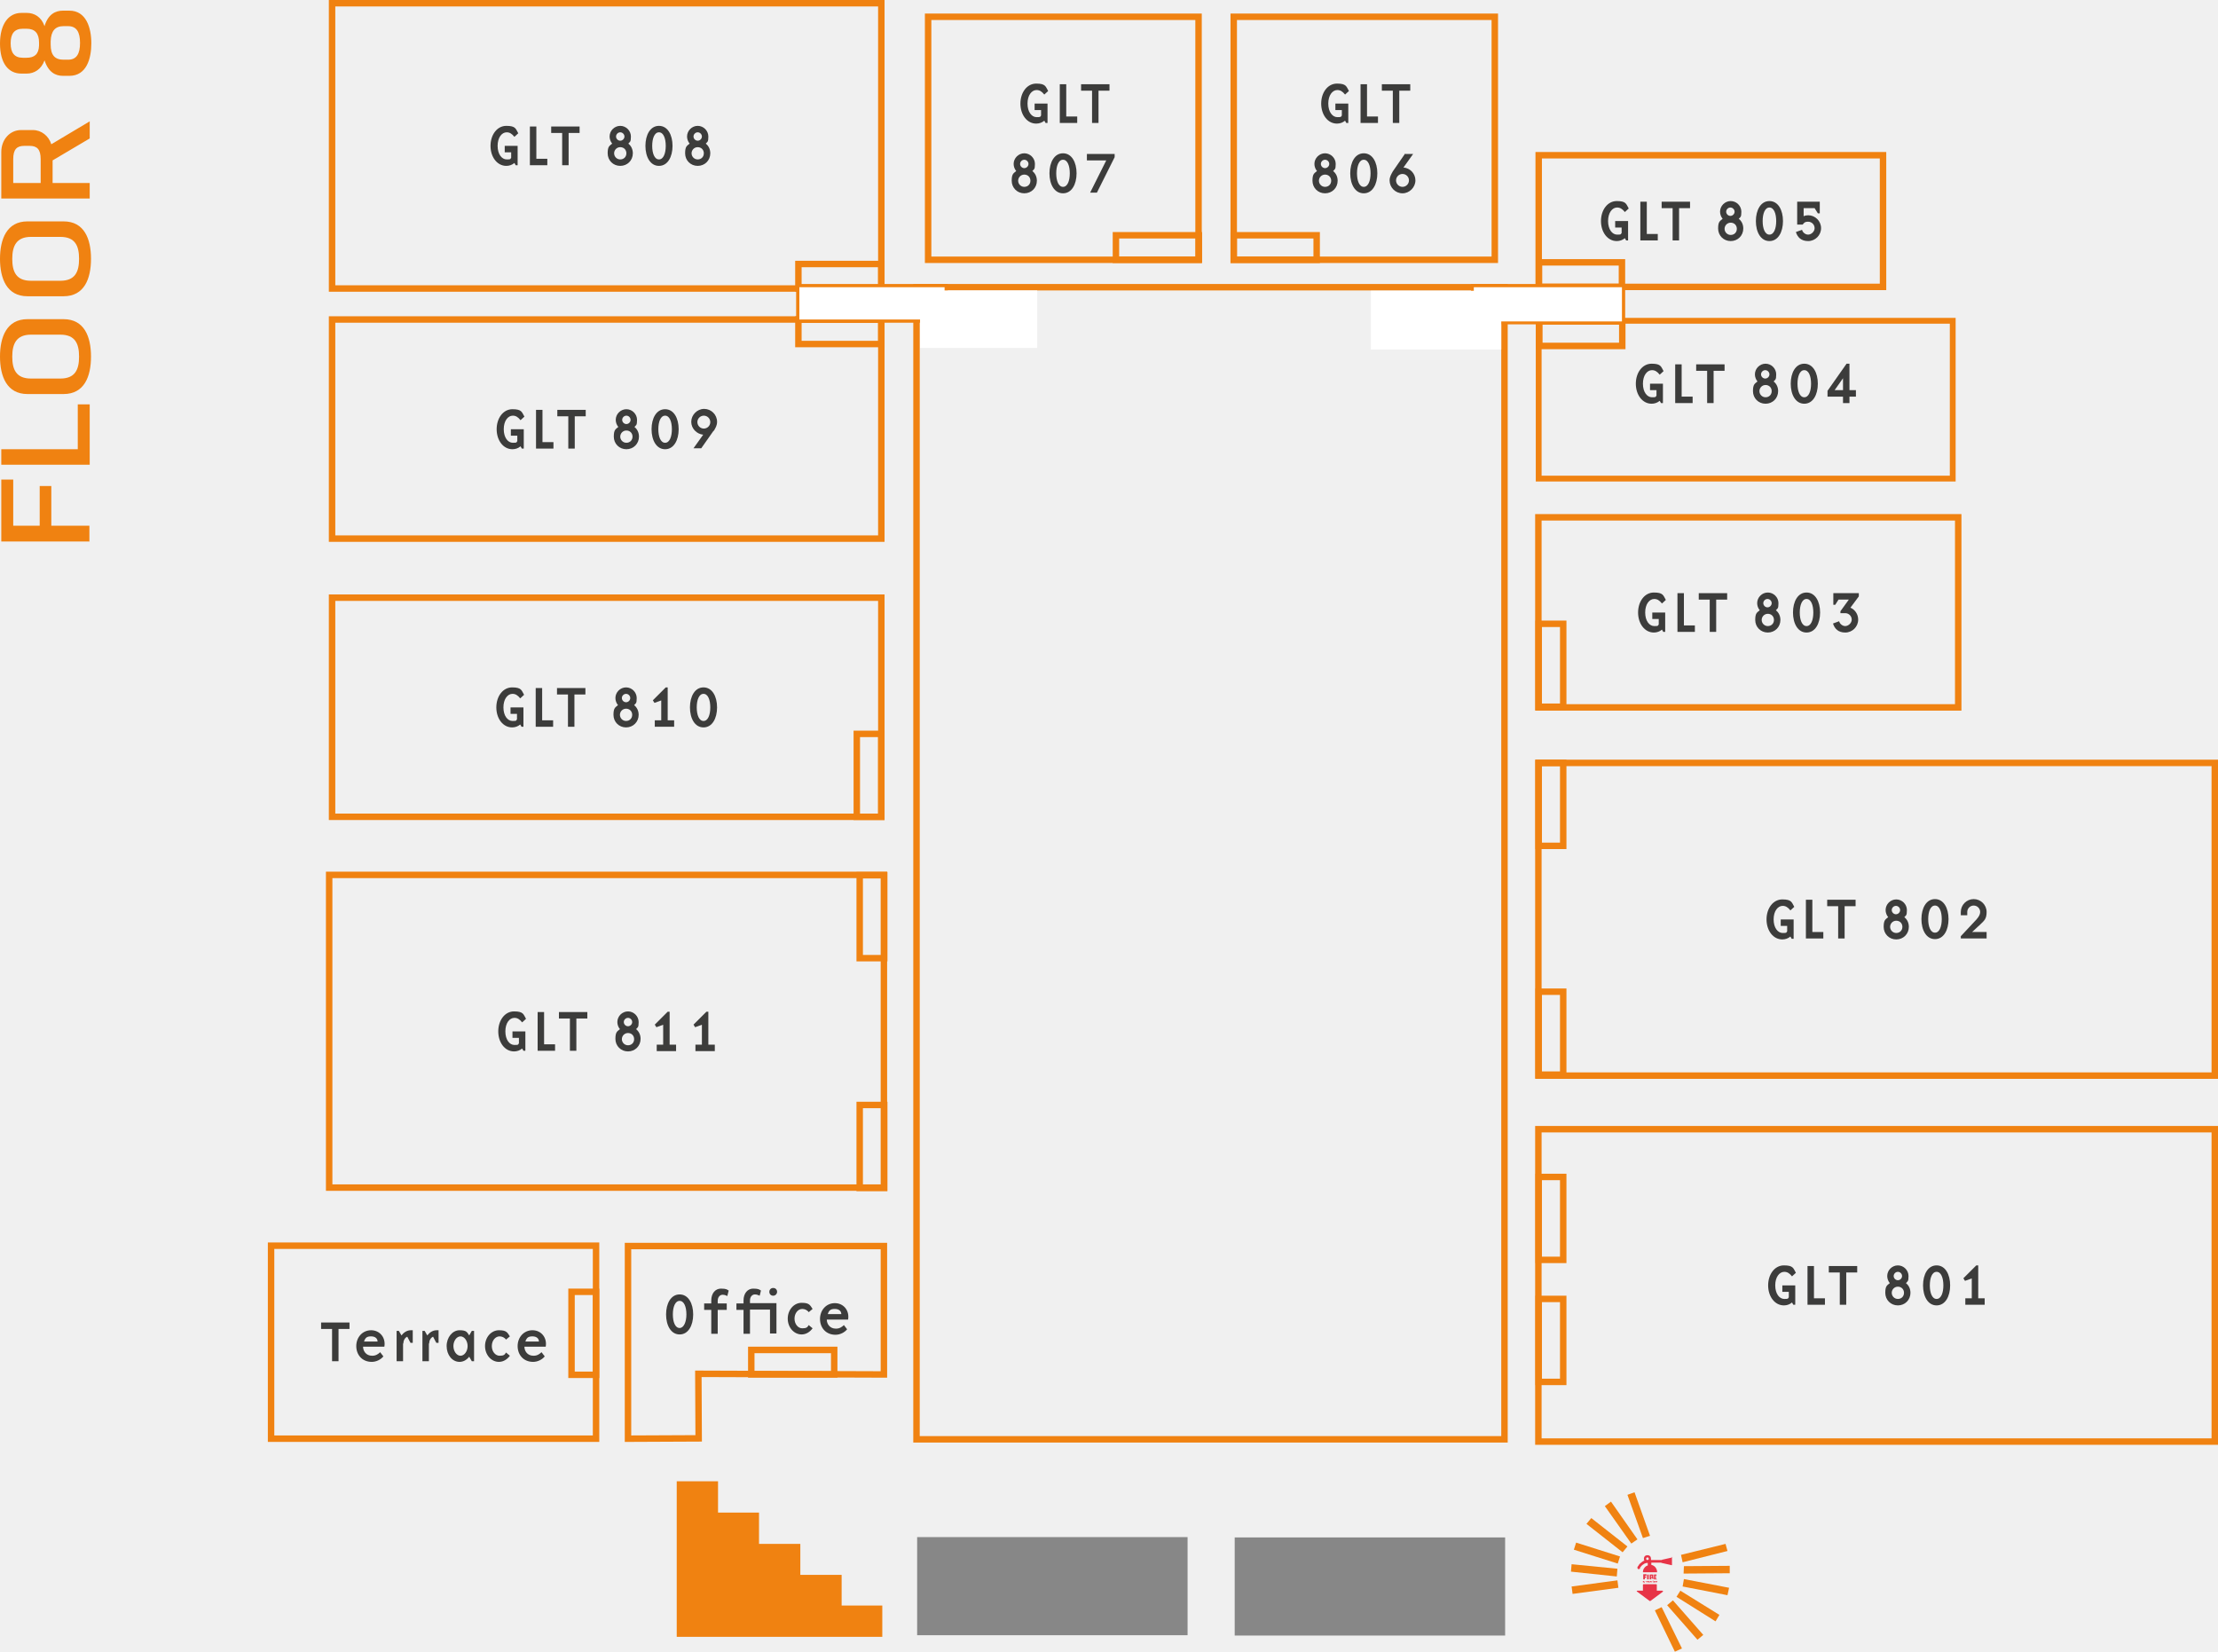
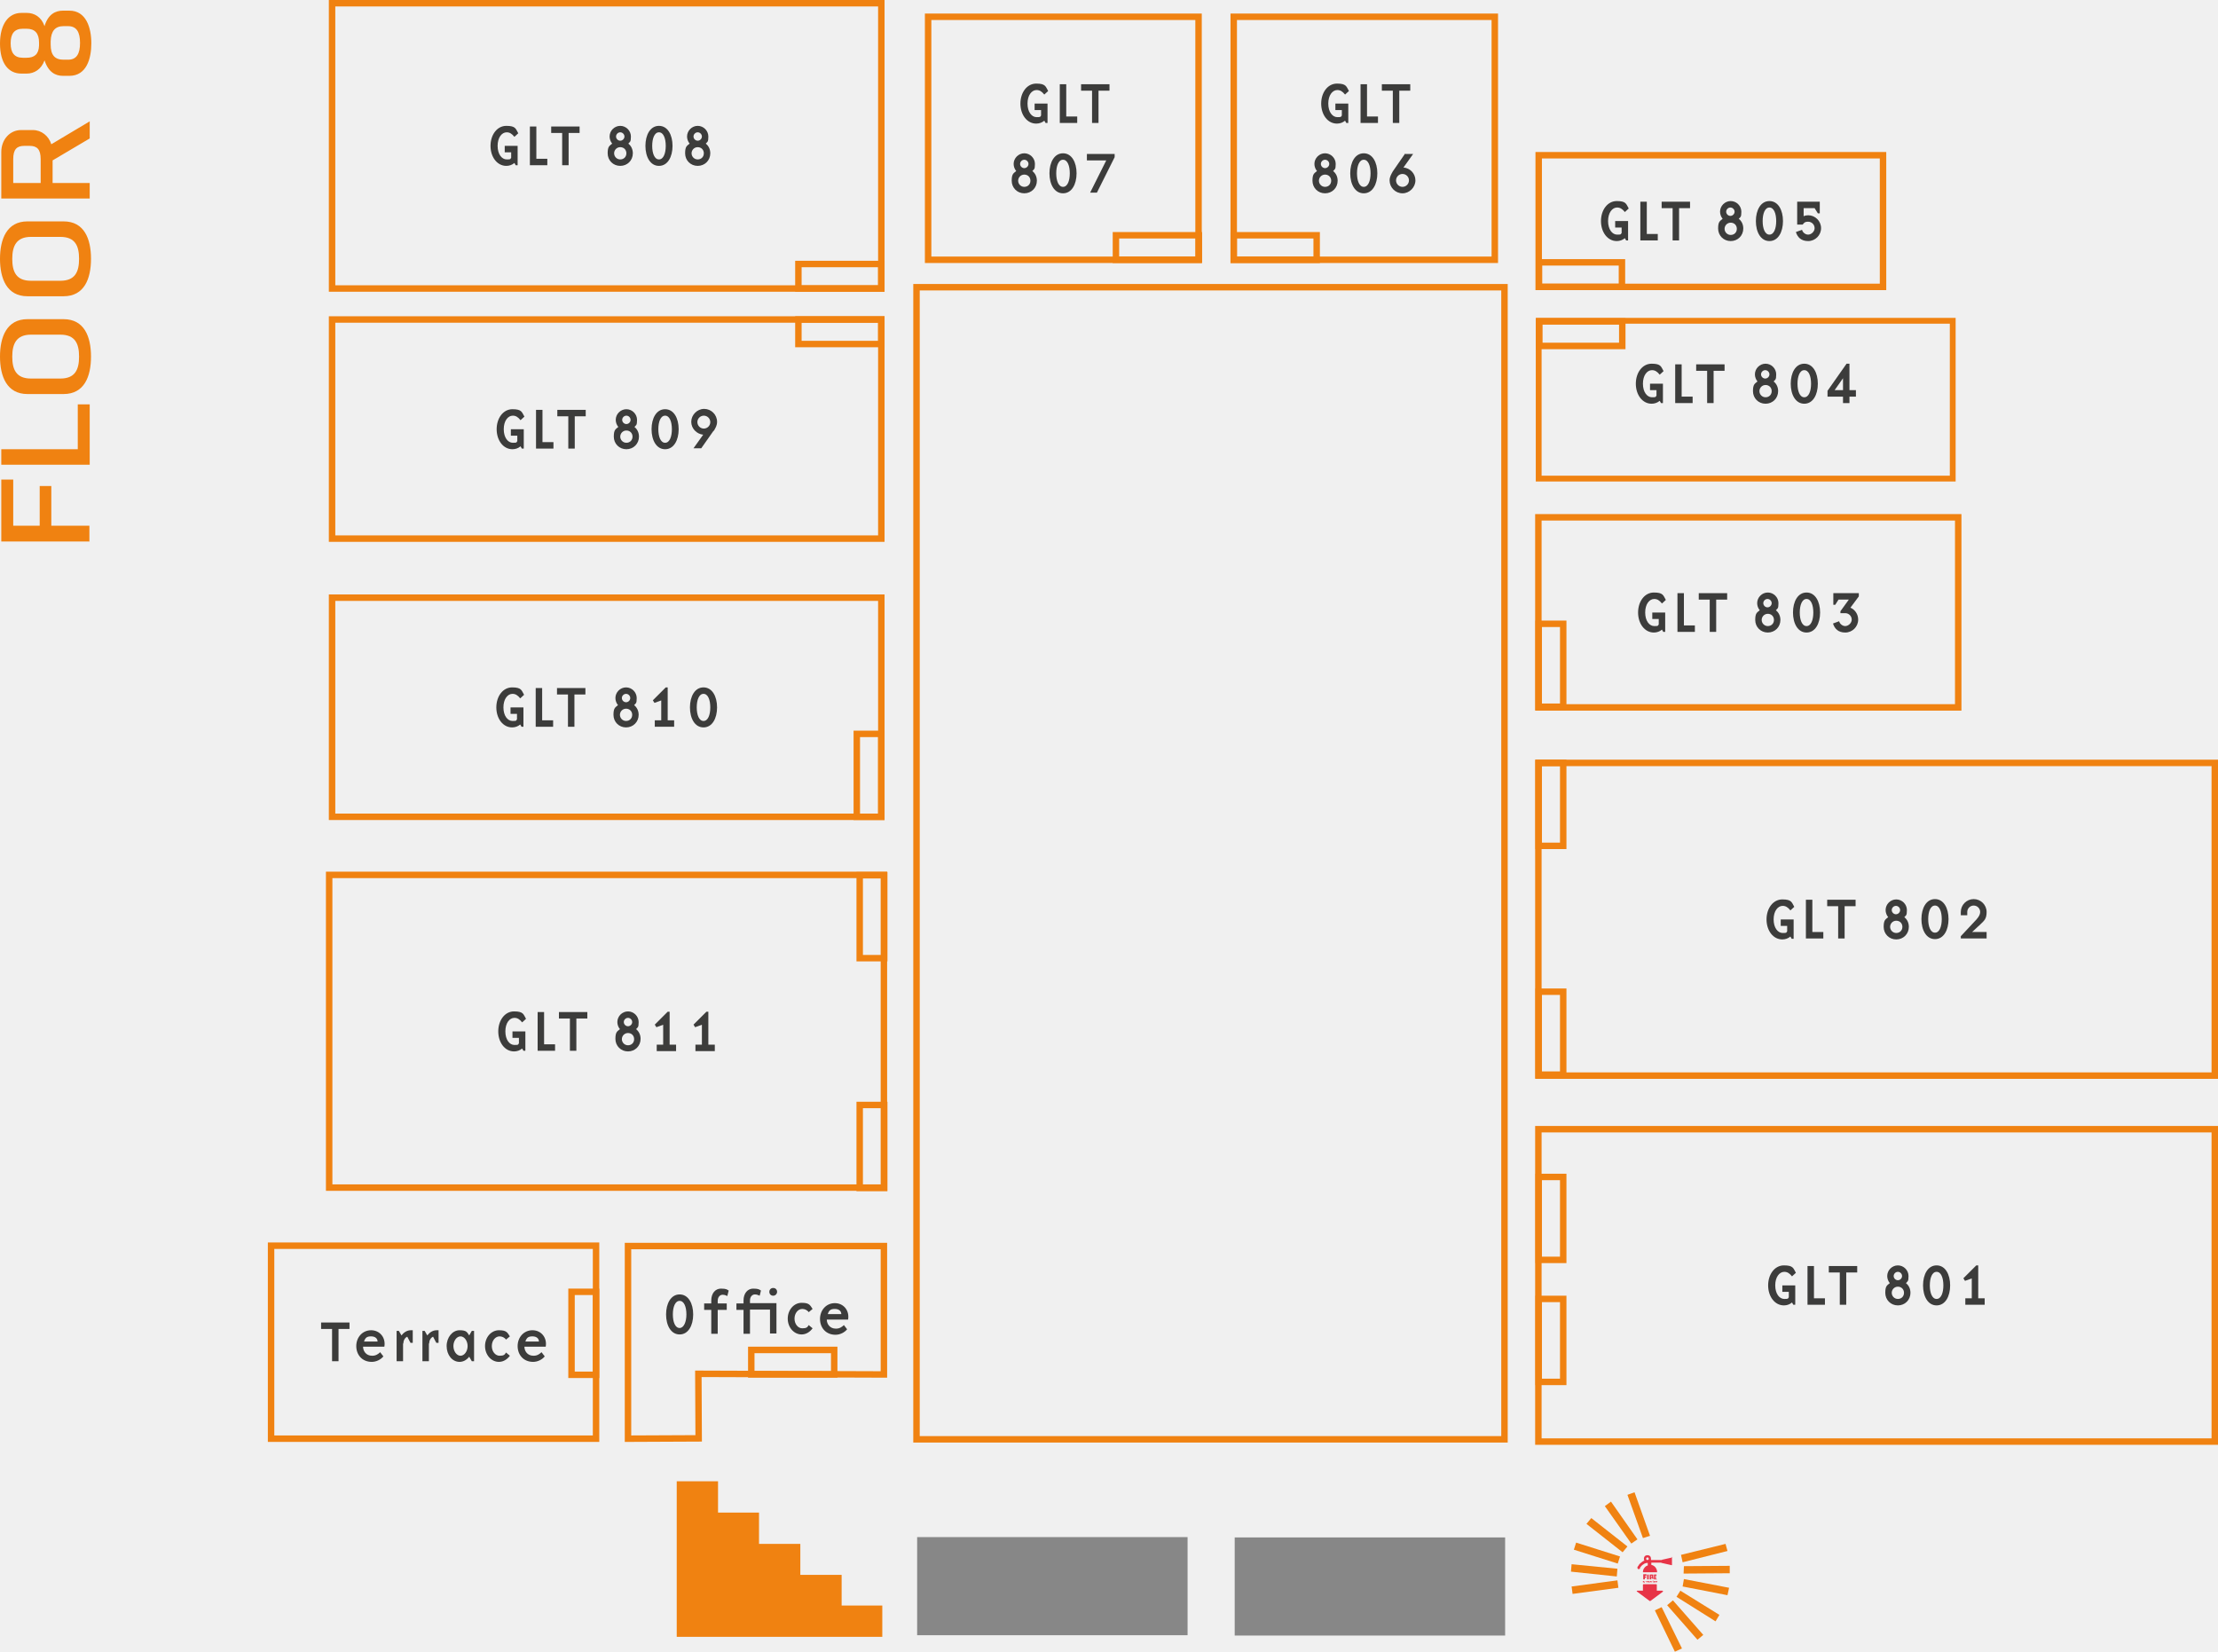
<svg xmlns="http://www.w3.org/2000/svg" id="katman_1" data-name="katman 1" viewBox="0 0 687.3 511.8">
  <defs>
    <style>
      .cls-1 {
        stroke-width: 1.8px;
      }

      .cls-1, .cls-2 {
        fill: none;
        stroke: #f08211;
        stroke-miterlimit: 10;
      }

      .cls-3 {
        fill: #f08211;
      }

      .cls-4 {
        fill: #3c3c3b;
      }

      .cls-5 {
-         fill: #fff;
-       }
- 
-       .cls-6 {
        fill: #878787;
      }

      .cls-2 {
        stroke-width: 2px;
      }

-       .cls-7 {
+       .cls-6 {
        fill: #e73447;
      }
    </style>
  </defs>
  <rect class="cls-2" x="284" y="89" width="182.2" height="357" />
  <g>
    <path class="cls-3" d="M27.8,167.8H.4v-19.2h3.7v14.3h8.2v-12.3h3.6v12.3h11.8v4.8Z" />
    <path class="cls-3" d="M27.8,144H.4v-4.8h23.7v-13.9h3.7v18.8Z" />
    <path class="cls-3" d="M8.5,98.9h11.2c6.4,0,8.5,5.4,8.5,11.6s-2.1,11.6-8.5,11.6h-11.2c-6.4,0-8.5-5.5-8.5-11.6s2.1-11.6,8.5-11.6ZM9.6,117.3h9.1c4.6,0,5.8-2.8,5.8-6.8s-1.2-6.8-5.8-6.8h-9.1c-4.5,0-5.8,2.8-5.8,6.8s1.2,6.8,5.8,6.8Z" />
    <path class="cls-3" d="M8.5,68.6h11.2c6.4,0,8.5,5.4,8.5,11.6s-2.1,11.6-8.5,11.6h-11.2c-6.4,0-8.5-5.5-8.5-11.6s2.1-11.6,8.5-11.6ZM9.6,87h9.1c4.6,0,5.8-2.8,5.8-6.8s-1.2-6.8-5.8-6.8h-9.1c-4.5,0-5.8,2.8-5.8,6.8s1.2,6.8,5.8,6.8Z" />
    <path class="cls-3" d="M27.8,42.9l-11.5,6.8v7h11.5v4.8H.4v-14.4c0-3.9,2.7-6.8,6.1-6.8h3.7c2.6,0,4.9,1.8,5.7,4.4l11.9-7.1v5.3ZM7.5,45.2c-2.3,0-3.4,1.1-3.4,4.1v7.4h8.5v-7.4c0-3-1.1-4.1-3.4-4.1h-1.8Z" />
    <path class="cls-3" d="M6.6,4h1.7c2.3,0,4.5,1.2,5.5,4.1,1.1-3.7,3.4-4.8,5.7-4.8h2c5.2,0,6.8,5.3,6.8,10.1s-1.5,10.1-6.8,10.1h-2c-2.3,0-4.5-1.1-5.7-4.8-1,2.8-3.2,4.1-5.5,4.1h-1.7c-4,0-6.6-3.2-6.6-9.3S2.7,4,6.6,4ZM7.1,17.9h1.1c2.5,0,3.8-1.1,3.9-3.8v-.9c0-2.9-1.3-4.3-3.9-4.3h-1.1c-2.7,0-3.8,1.6-3.8,4.5s1.1,4.5,3.8,4.5ZM19.7,8.1c-2.6,0-3.9,1.5-4,4.7v1c0,3.3,1.3,4.7,4,4.7h1.4c2.6,0,3.7-1.8,3.7-5.2s-1.1-5.2-3.7-5.2h-1.4Z" />
  </g>
  <rect class="cls-2" x="476.7" y="236.4" width="209.6" height="96.9" />
  <rect class="cls-2" x="84" y="386" width="100.7" height="59.8" />
  <rect class="cls-2" x="476.7" y="349.9" width="209.6" height="96.8" />
  <g>
    <path class="cls-4" d="M554.3,400.3h-2v-2h4v6h-.6l-.4-.7c-.7.6-1.6.9-2.5.9-2.9,0-4.9-2.8-4.9-6.2s2-6.2,4.9-6.2,2.9.9,3.7,2.3l-1.2,1.1c-.8-1-1.5-1.4-2.4-1.4-1.5,0-2.8,1.6-2.8,4.2s1.3,4.2,2.8,4.2,1-.1,1.4-.5v-1.7Z" />
    <path class="cls-4" d="M562.1,402.3h3.4v2h-5.4v-12h2v10Z" />
    <path class="cls-4" d="M566.7,394.3v-2h8.8v2h-3.4v10h-2v-10h-3.4Z" />
    <path class="cls-4" d="M584.8,395.4c0-1.8,1.5-3.3,3.3-3.3s3.3,1.5,3.3,3.3-.3,1.6-.8,2.2c.9.7,1.4,1.8,1.4,3,0,2.2-1.7,3.9-3.9,3.9s-3.9-1.7-3.9-3.9.6-2.3,1.4-3c-.5-.6-.8-1.4-.8-2.2ZM590,400.6c0-1.1-.8-1.9-1.9-1.9s-1.9.9-1.9,1.9.8,1.9,1.9,1.9,1.9-.8,1.9-1.9ZM586.8,395.4c0,.7.6,1.3,1.3,1.3s1.3-.6,1.3-1.3-.6-1.3-1.3-1.3-1.3.6-1.3,1.3Z" />
    <path class="cls-4" d="M600.1,392.1c2.7,0,4.2,2.8,4.2,6.2s-1.5,6.2-4.2,6.2-4.2-2.8-4.2-6.2,1.5-6.2,4.2-6.2ZM600.1,402.5c1.4,0,2.1-1.9,2.1-4.2s-.7-4.2-2.1-4.2-2.1,1.9-2.1,4.2.7,4.2,2.1,4.2Z" />
    <path class="cls-4" d="M611.1,396.1l-2.2.8-.5-.8,4-4h.6v10.2h2v2h-6v-2h2v-6.2Z" />
  </g>
  <g id="glt802">
    <path class="cls-4" d="M553.8,286.9h-2v-2h4v6h-.6l-.4-.7c-.7.6-1.6.9-2.5.9-2.9,0-4.9-2.8-4.9-6.2s2-6.2,4.9-6.2,2.9.9,3.7,2.3l-1.2,1.1c-.8-1-1.5-1.4-2.4-1.4-1.5,0-2.8,1.6-2.8,4.2s1.3,4.2,2.8,4.2,1-.1,1.4-.5v-1.7Z" />
    <path class="cls-4" d="M561.6,288.8h3.4v2h-5.4v-12h2v10Z" />
    <path class="cls-4" d="M566.2,280.8v-2h8.8v2h-3.4v10h-2v-10h-3.4Z" />
    <path class="cls-4" d="M584.3,282c0-1.8,1.5-3.3,3.3-3.3s3.3,1.5,3.3,3.3-.3,1.6-.8,2.2c.9.7,1.4,1.8,1.4,3,0,2.2-1.7,3.9-3.9,3.9s-3.9-1.7-3.9-3.9.6-2.3,1.4-3c-.5-.6-.8-1.4-.8-2.2ZM589.5,287.2c0-1.1-.8-1.9-1.9-1.9s-1.9.9-1.9,1.9.8,1.9,1.9,1.9,1.9-.8,1.9-1.9ZM586.2,282c0,.7.6,1.3,1.3,1.3s1.3-.6,1.3-1.3-.6-1.3-1.3-1.3-1.3.6-1.3,1.3Z" />
    <path class="cls-4" d="M599.6,278.6c2.7,0,4.2,2.8,4.2,6.2s-1.5,6.2-4.2,6.2-4.2-2.8-4.2-6.2,1.5-6.2,4.2-6.2ZM599.6,289c1.4,0,2.1-1.9,2.1-4.2s-.7-4.2-2.1-4.2-2.1,1.9-2.1,4.2.7,4.2,2.1,4.2Z" />
    <path class="cls-4" d="M613.6,282.6c0-1.1-.9-2-2-2s-2,.9-2,2v1h-2v-1c0-2.2,1.8-4,4-4s4,1.8,4,4-.8,2.7-1.9,3.8l-2.6,2.4h4.5v2h-8v-.7l4.3-4.6c.7-.7,1.7-1.8,1.7-2.9Z" />
  </g>
  <g id="glt803">
    <rect class="cls-2" x="476.7" y="160.3" width="130.1" height="58.9" />
    <g>
      <path class="cls-4" d="M514,191.8h-2v-2h4v6h-.6l-.4-.7c-.7.6-1.6.9-2.5.9-2.9,0-4.9-2.8-4.9-6.2s2-6.2,4.9-6.2,2.9.9,3.7,2.3l-1.2,1.1c-.8-1-1.5-1.4-2.4-1.4-1.5,0-2.8,1.6-2.8,4.2s1.3,4.2,2.8,4.2,1-.1,1.4-.5v-1.7Z" />
      <path class="cls-4" d="M521.8,193.8h3.4v2h-5.4v-12h2v10Z" />
      <path class="cls-4" d="M526.4,185.8v-2h8.8v2h-3.4v10h-2v-10h-3.4Z" />
      <path class="cls-4" d="M544.5,186.9c0-1.8,1.5-3.3,3.3-3.3s3.3,1.5,3.3,3.3-.3,1.6-.8,2.2c.9.7,1.4,1.8,1.4,3,0,2.2-1.7,3.9-3.9,3.9s-3.9-1.7-3.9-3.9.6-2.3,1.4-3c-.5-.6-.8-1.4-.8-2.2ZM549.7,192.1c0-1.1-.8-1.9-1.9-1.9s-1.9.9-1.9,1.9.8,1.9,1.9,1.9,1.9-.8,1.9-1.9ZM546.4,186.9c0,.7.6,1.3,1.3,1.3s1.3-.6,1.3-1.3-.6-1.3-1.3-1.3-1.3.6-1.3,1.3Z" />
      <path class="cls-4" d="M559.8,183.6c2.7,0,4.2,2.8,4.2,6.2s-1.5,6.2-4.2,6.2-4.2-2.8-4.2-6.2,1.5-6.2,4.2-6.2ZM559.8,194c1.4,0,2.1-1.9,2.1-4.2s-.7-4.2-2.1-4.2-2.1,1.9-2.1,4.2.7,4.2,2.1,4.2Z" />
      <path class="cls-4" d="M575.8,192c0,2.2-1.8,4-4,4s-3.3-1.2-3.8-2.8l1.9-.7c.2.8,1,1.5,1.9,1.5s2-.9,2-2-.9-2-2-2h-1.5v-.6l2.6-3.6h-3.2l-1,1.6h-.6v-3.6h7.9v1l-2.6,3.5c1.4.6,2.4,2,2.4,3.7Z" />
    </g>
  </g>
  <rect class="cls-2" x="102" y="271.1" width="171.9" height="96.9" />
  <g>
    <path class="cls-4" d="M160.8,321.6h-2v-2h4v6h-.6l-.4-.7c-.7.6-1.6.9-2.5.9-2.9,0-4.9-2.8-4.9-6.2s2-6.2,4.9-6.2,2.9.9,3.7,2.3l-1.2,1.1c-.8-1-1.5-1.4-2.4-1.4-1.5,0-2.8,1.6-2.8,4.2s1.3,4.2,2.8,4.2,1-.1,1.4-.5v-1.7Z" />
    <path class="cls-4" d="M168.6,323.6h3.4v2h-5.4v-12h2v10Z" />
    <path class="cls-4" d="M173.2,315.6v-2h8.8v2h-3.4v10h-2v-10h-3.4Z" />
    <path class="cls-4" d="M191.3,316.7c0-1.8,1.5-3.3,3.3-3.3s3.3,1.5,3.3,3.3-.3,1.6-.8,2.2c.9.7,1.4,1.8,1.4,3,0,2.2-1.7,3.9-3.9,3.9s-3.9-1.7-3.9-3.9.6-2.3,1.4-3c-.5-.6-.8-1.4-.8-2.2ZM196.5,322c0-1.1-.8-1.9-1.9-1.9s-1.9.9-1.9,1.9.8,1.9,1.9,1.9,1.9-.8,1.9-1.9ZM193.3,316.7c0,.7.6,1.3,1.3,1.3s1.3-.6,1.3-1.3-.6-1.3-1.3-1.3-1.3.6-1.3,1.3Z" />
    <path class="cls-4" d="M205.6,317.5l-2.2.8-.5-.8,4-4h.6v10.2h2v2h-6v-2h2v-6.2Z" />
    <path class="cls-4" d="M217.6,317.5l-2.2.8-.5-.8,4-4h.6v10.2h2v2h-6v-2h2v-6.2Z" />
  </g>
  <rect class="cls-2" x="102.9" y="185.2" width="170.2" height="67.9" />
  <g>
    <path class="cls-4" d="M160.2,221.2h-2v-2h4v6h-.6l-.4-.7c-.7.6-1.6.9-2.5.9-2.9,0-4.9-2.8-4.9-6.2s2-6.2,4.9-6.2,2.9.9,3.7,2.3l-1.2,1.1c-.8-1-1.5-1.4-2.4-1.4-1.5,0-2.8,1.6-2.8,4.2s1.3,4.2,2.8,4.2,1-.1,1.4-.5v-1.7Z" />
    <path class="cls-4" d="M168,223.2h3.4v2h-5.4v-12h2v10Z" />
    <path class="cls-4" d="M172.6,215.2v-2h8.8v2h-3.4v10h-2v-10h-3.4Z" />
    <path class="cls-4" d="M190.7,216.3c0-1.8,1.5-3.3,3.3-3.3s3.3,1.5,3.3,3.3-.3,1.6-.8,2.2c.9.7,1.4,1.8,1.4,3,0,2.2-1.7,3.9-3.9,3.9s-3.9-1.7-3.9-3.9.6-2.3,1.4-3c-.5-.6-.8-1.4-.8-2.2ZM195.9,221.5c0-1.1-.8-1.9-1.9-1.9s-1.9.9-1.9,1.9.8,1.9,1.9,1.9,1.9-.8,1.9-1.9ZM192.7,216.3c0,.7.6,1.3,1.3,1.3s1.3-.6,1.3-1.3-.6-1.3-1.3-1.3-1.3.6-1.3,1.3Z" />
    <path class="cls-4" d="M205,217l-2.2.8-.5-.8,4-4h.6v10.2h2v2h-6v-2h2v-6.2Z" />
    <path class="cls-4" d="M218,213c2.7,0,4.2,2.8,4.2,6.2s-1.5,6.2-4.2,6.2-4.2-2.8-4.2-6.2,1.5-6.2,4.2-6.2ZM218,223.4c1.4,0,2.1-1.9,2.1-4.2s-.7-4.2-2.1-4.2-2.1,1.9-2.1,4.2.7,4.2,2.1,4.2Z" />
  </g>
  <rect class="cls-1" x="476.8" y="99.4" width="128.3" height="48.9" />
  <g>
    <path class="cls-4" d="M513.3,120.9h-2v-2h4v6h-.6l-.4-.7c-.7.6-1.6.9-2.5.9-2.9,0-4.9-2.8-4.9-6.2s2-6.2,4.9-6.2,2.9.9,3.7,2.3l-1.2,1.1c-.8-1-1.5-1.4-2.4-1.4-1.5,0-2.8,1.6-2.8,4.2s1.3,4.2,2.8,4.2,1-.1,1.4-.5v-1.7Z" />
    <path class="cls-4" d="M521.1,122.9h3.4v2h-5.4v-12h2v10Z" />
    <path class="cls-4" d="M525.6,114.9v-2h8.8v2h-3.4v10h-2v-10h-3.4Z" />
    <path class="cls-4" d="M543.8,116c0-1.8,1.5-3.3,3.3-3.3s3.3,1.5,3.3,3.3-.3,1.6-.8,2.2c.9.7,1.4,1.8,1.4,3,0,2.2-1.7,3.9-3.9,3.9s-3.9-1.7-3.9-3.9.6-2.3,1.4-3c-.5-.6-.8-1.4-.8-2.2ZM549,121.2c0-1.1-.8-1.9-1.9-1.9s-1.9.9-1.9,1.9.8,1.9,1.9,1.9,1.9-.8,1.9-1.9ZM545.7,116c0,.7.6,1.3,1.3,1.3s1.3-.6,1.3-1.3-.6-1.3-1.3-1.3-1.3.6-1.3,1.3Z" />
    <path class="cls-4" d="M559.1,112.7c2.7,0,4.2,2.8,4.2,6.2s-1.5,6.2-4.2,6.2-4.2-2.8-4.2-6.2,1.5-6.2,4.2-6.2ZM559.1,123.1c1.4,0,2.1-1.9,2.1-4.2s-.7-4.2-2.1-4.2-2.1,1.9-2.1,4.2.7,4.2,2.1,4.2Z" />
    <path class="cls-4" d="M566.3,121.1l5.9-8.4h.9v8.2h2v2h-2v2h-2v-2h-4.8v-1.8ZM571.1,120.9v-3.7l-2.6,3.7h2.6Z" />
  </g>
  <rect class="cls-2" x="476.8" y="48.1" width="106.7" height="40.8" />
  <g>
    <path class="cls-4" d="M502.5,70.5h-2v-2h4v6h-.6l-.4-.7c-.7.6-1.6.9-2.5.9-2.9,0-4.9-2.8-4.9-6.2s2-6.2,4.9-6.2,2.9.9,3.7,2.3l-1.2,1.1c-.8-1-1.5-1.4-2.4-1.4-1.5,0-2.8,1.6-2.8,4.2s1.3,4.2,2.8,4.2,1-.1,1.4-.5v-1.7Z" />
    <path class="cls-4" d="M510.3,72.5h3.4v2h-5.4v-12h2v10Z" />
    <path class="cls-4" d="M514.9,64.5v-2h8.8v2h-3.4v10h-2v-10h-3.4Z" />
    <path class="cls-4" d="M533,65.6c0-1.8,1.5-3.3,3.3-3.3s3.3,1.5,3.3,3.3-.3,1.6-.8,2.2c.9.7,1.4,1.8,1.4,3,0,2.2-1.7,3.9-3.9,3.9s-3.9-1.7-3.9-3.9.6-2.3,1.4-3c-.5-.6-.8-1.4-.8-2.2ZM538.2,70.9c0-1.1-.8-1.9-1.9-1.9s-1.9.9-1.9,1.9.8,1.9,1.9,1.9,1.9-.8,1.9-1.9ZM534.9,65.6c0,.7.6,1.3,1.3,1.3s1.3-.6,1.3-1.3-.6-1.3-1.3-1.3-1.3.6-1.3,1.3Z" />
    <path class="cls-4" d="M548.3,62.3c2.7,0,4.2,2.8,4.2,6.2s-1.5,6.2-4.2,6.2-4.2-2.8-4.2-6.2,1.5-6.2,4.2-6.2ZM548.3,72.7c1.4,0,2.1-1.9,2.1-4.2s-.7-4.2-2.1-4.2-2.1,1.9-2.1,4.2.7,4.2,2.1,4.2Z" />
    <path class="cls-4" d="M556.9,62.5h7v3.6h-.6l-1-1.6h-3.4v2.5c.4-.2.9-.3,1.4-.3,2.2,0,4,1.8,4,4s-1.8,4-4,4-3.3-1.2-3.8-2.8l1.9-.7c.2.8,1,1.5,1.9,1.5s2-.9,2-2-.9-2-2-2-1.3.4-1.7.9h-1.7v-7.1Z" />
  </g>
  <rect class="cls-2" x="287.6" y="5.2" width="83.8" height="75.3" />
  <rect class="cls-2" x="382.3" y="5.2" width="80.9" height="75.3" />
  <rect class="cls-2" x="102.9" y="99" width="170.2" height="67.9" />
  <g>
    <path class="cls-4" d="M160.3,135h-2v-2h4v6h-.6l-.4-.7c-.7.6-1.6.9-2.5.9-2.9,0-4.9-2.8-4.9-6.2s2-6.2,4.9-6.2,2.9.9,3.7,2.3l-1.2,1.1c-.8-1-1.5-1.4-2.4-1.4-1.5,0-2.8,1.6-2.8,4.2s1.3,4.2,2.8,4.2,1-.1,1.4-.5v-1.7Z" />
    <path class="cls-4" d="M168.1,137h3.4v2h-5.4v-12h2v10Z" />
    <path class="cls-4" d="M172.7,129v-2h8.8v2h-3.4v10h-2v-10h-3.4Z" />
    <path class="cls-4" d="M190.8,130.1c0-1.8,1.5-3.3,3.3-3.3s3.3,1.5,3.3,3.3-.3,1.6-.8,2.2c.9.7,1.4,1.8,1.4,3,0,2.2-1.7,3.9-3.9,3.9s-3.9-1.7-3.9-3.9.6-2.3,1.4-3c-.5-.6-.8-1.4-.8-2.2ZM196,135.3c0-1.1-.8-1.9-1.9-1.9s-1.9.9-1.9,1.9.8,1.9,1.9,1.9,1.9-.8,1.9-1.9ZM192.8,130.1c0,.7.6,1.3,1.3,1.3s1.3-.6,1.3-1.3-.6-1.3-1.3-1.3-1.3.6-1.3,1.3Z" />
    <path class="cls-4" d="M206.1,126.8c2.7,0,4.2,2.8,4.2,6.2s-1.5,6.2-4.2,6.2-4.2-2.8-4.2-6.2,1.5-6.2,4.2-6.2ZM206.1,137.2c1.4,0,2.1-1.9,2.1-4.2s-.7-4.2-2.1-4.2-2.1,1.9-2.1,4.2.7,4.2,2.1,4.2Z" />
    <path class="cls-4" d="M221.1,133.5l-3.8,5.4h-2.4l3-4.2c-2-.2-3.7-1.9-3.7-4s1.8-4,4-4,4,1.8,4,4c0,1.2-.5,1.9-1,2.8ZM218.1,128.8c-1.1,0-2,.9-2,2s.9,2,2,2,2-.9,2-2-.9-2-2-2Z" />
  </g>
  <g>
    <polygon class="cls-3" points="501.5 492 487.3 493.9 487 491.6 501.2 489.7 501.5 492" />
    <polygon class="cls-3" points="501 488.5 486.8 487 487 484.7 501.2 486.1 501 488.5" />
    <polygon class="cls-3" points="501.3 484.5 487.7 480.2 488.4 478 502 482.3 501.3 484.5" />
    <polygon class="cls-3" points="502.8 481 491.6 472.2 493.1 470.4 504.3 479.2 502.8 481" />
    <polygon class="cls-3" points="505.5 478.3 497.3 466.7 499.2 465.3 507.4 477 505.5 478.3" />
    <polygon class="cls-3" points="509.1 476.6 504.3 463.2 506.5 462.4 511.3 475.9 509.1 476.6" />
    <g>
      <polygon class="cls-3" points="520.9 481.8 534.7 478.4 535.3 480.6 521.4 484.1 520.9 481.8" />
      <polygon class="cls-3" points="521.8 485.3 536 485.2 536 487.5 521.7 487.6 521.8 485.3" />
      <polygon class="cls-3" points="521.8 489.3 535.8 492 535.3 494.3 521.4 491.6 521.8 489.3" />
      <polygon class="cls-3" points="520.7 492.9 532.8 500.4 531.6 502.4 519.5 494.8 520.7 492.9" />
      <polygon class="cls-3" points="518.4 495.9 527.8 506.6 526 508.1 516.6 497.4 518.4 495.9" />
      <polygon class="cls-3" points="514.9 498 521.2 510.8 519 511.8 512.8 499 514.9 498" />
    </g>
    <g>
-       <path class="cls-7" d="M510.2,487.9v.4s-.5,0-.5,0v.2s.4,0,.4,0v.4s-.4,0-.4,0v.5s-.5,0-.5,0v-1.6s1,0,1,0Z" />
-       <path class="cls-7" d="M510.9,487.9v1.5s-.5,0-.5,0v-1.5s.5,0,.5,0Z" />
-       <path class="cls-7" d="M511.7,488.9h0s0,.5,0,.5h-.5s0-1.5,0-1.5h.7s.4,0,.4,0v.8s-.1,0-.1,0l.3.4-.4.2-.3-.5ZM511.6,488.6h.3s0-.3,0-.3h-.3s0,.3,0,.3Z" />
-       <path class="cls-7" d="M513.5,489.4h-1s0-1.5,0-1.5h0c0,0,.8,0,.8,0v.4s-.5,0-.5,0v.2s.4,0,.4,0v.4s-.4,0-.4,0v.2s.5,0,.5,0v.4Z" />
-       <path class="cls-7" d="M509.4,490.3h-.3s0-.4,0-.4h0s.3,0,.3,0h0c0,.1-.1.1-.1.1h0c0,0,.1,0,.1,0h0c0,.1-.1.1-.1.1h0c0,0,.2,0,.2,0h0Z" />
-       <path class="cls-7" d="M509.6,490.2h0s0,.2,0,.2h-.2s0-.2,0-.2h0s0,0,0,0v-.2s.1,0,.1,0h0c0,.1,0,.2,0,.2h0s0-.1,0-.1h.1s0,.2,0,.2h0s0,0,0,0v.2s-.1,0-.1,0h0c0-.1,0-.2,0-.2Z" />
-       <path class="cls-7" d="M510.2,490h-.1s0,.3,0,.3h-.1s0-.3,0-.3h-.1s0-.1,0-.1h.4s0,.1,0,.1Z" />
-       <path class="cls-7" d="M510.4,489.9v.5s-.1,0-.1,0v-.5s.1,0,.1,0Z" />
-       <path class="cls-7" d="M510.8,490.3h-.1s0-.1,0-.1h-.1c0-.1,0,.1,0,.1h-.1s0-.4,0-.4h.1s.1.1.1.1h0c0-.1.1-.2.1-.2v.5Z" />
-       <path class="cls-7" d="M511,489.9h.3s0,.1,0,.1h-.2v.2h0s0-.1,0-.1h.1s0,.3,0,.3h-.3s0-.4,0-.4h0Z" />
-       <path class="cls-7" d="M511.7,489.9v.4s0,0,0,0h-.3s0,0,0,0v-.4s.1,0,.1,0v.3s0,0,0,0v-.3s.1,0,.1,0Z" />
-       <path class="cls-7" d="M511.9,489.9v.5s-.1,0-.1,0v-.5s.1,0,.1,0Z" />
-       <path class="cls-7" d="M512.3,489.9h0c0,.1-.1.1-.1.1h0s.2.1.2.1v.2s-.3,0-.3,0v-.2s.2,0,.2,0h0s-.2-.1-.2-.1v-.2s.1,0,.1,0h.2Z" />
-       <path class="cls-7" d="M512.6,490.2h0s0,.2,0,.2h-.1v-.5s.1,0,.1,0v.2s0,0,0,0v-.2s.1,0,.1,0v.5s-.1,0-.1,0v-.2Z" />
-       <path class="cls-7" d="M513.1,490.3h-.3s0-.4,0-.4h0s.3,0,.3,0h0c0,.1-.1.1-.1.1h0c0,0,.1,0,.1,0h0c0,.1-.1.1-.1.1h0c0,0,.2,0,.2,0h0Z" />
-       <path class="cls-7" d="M513.3,490.2h0s0,.2,0,.2h-.1s0-.5,0-.5h.2s.1,0,.1,0v.3s0,0,0,0h0c0,.1-.1.2-.1.2v-.2ZM513.3,490.1h0s0-.1,0-.1h0s0,.1,0,.1Z" />
+       <path class="cls-6" d="M510.2,487.9v.4s-.5,0-.5,0v.2s.4,0,.4,0v.4s-.4,0-.4,0v.5s-.5,0-.5,0v-1.6s1,0,1,0Z" />
+       <path class="cls-6" d="M510.9,487.9v1.5s-.5,0-.5,0v-1.5s.5,0,.5,0Z" />
+       <path class="cls-6" d="M511.7,488.9h0s0,.5,0,.5h-.5s0-1.5,0-1.5h.7s.4,0,.4,0v.8s-.1,0-.1,0l.3.4-.4.2-.3-.5ZM511.6,488.6h.3s0-.3,0-.3h-.3s0,.3,0,.3Z" />
+       <path class="cls-6" d="M513.5,489.4h-1s0-1.5,0-1.5h0c0,0,.8,0,.8,0v.4s-.5,0-.5,0v.2s.4,0,.4,0v.4s-.4,0-.4,0v.2s.5,0,.5,0v.4Z" />
+       <path class="cls-6" d="M509.4,490.3h-.3s0-.4,0-.4h0s.3,0,.3,0h0c0,.1-.1.1-.1.1h0c0,0,.1,0,.1,0h0c0,.1-.1.1-.1.1h0c0,0,.2,0,.2,0h0Z" />
+       <path class="cls-6" d="M509.6,490.2h0s0,.2,0,.2h-.2s0-.2,0-.2h0s0,0,0,0v-.2s.1,0,.1,0h0c0,.1,0,.2,0,.2h0s0-.1,0-.1h.1s0,.2,0,.2h0s0,0,0,0v.2s-.1,0-.1,0h0c0-.1,0-.2,0-.2Z" />
+       <path class="cls-6" d="M510.2,490h-.1s0,.3,0,.3h-.1s0-.3,0-.3h-.1s0-.1,0-.1h.4s0,.1,0,.1Z" />
+       <path class="cls-6" d="M510.4,489.9v.5s-.1,0-.1,0v-.5s.1,0,.1,0Z" />
+       <path class="cls-6" d="M510.8,490.3h-.1s0-.1,0-.1h-.1c0-.1,0,.1,0,.1h-.1s0-.4,0-.4h.1s.1.1.1.1h0c0-.1.1-.2.1-.2v.5Z" />
+       <path class="cls-6" d="M511,489.9h.3s0,.1,0,.1h-.2v.2h0s0-.1,0-.1h.1s0,.3,0,.3h-.3s0-.4,0-.4h0Z" />
+       <path class="cls-6" d="M511.7,489.9v.4s0,0,0,0h-.3s0,0,0,0v-.4s.1,0,.1,0v.3s0,0,0,0v-.3s.1,0,.1,0Z" />
+       <path class="cls-6" d="M511.9,489.9v.5s-.1,0-.1,0v-.5s.1,0,.1,0Z" />
+       <path class="cls-6" d="M512.3,489.9h0c0,.1-.1.1-.1.1h0s.2.1.2.1v.2s-.3,0-.3,0v-.2s.2,0,.2,0h0s-.2-.1-.2-.1v-.2s.1,0,.1,0h.2Z" />
+       <path class="cls-6" d="M512.6,490.2h0s0,.2,0,.2h-.1v-.5s.1,0,.1,0v.2s0,0,0,0v-.2s.1,0,.1,0v.5s-.1,0-.1,0v-.2Z" />
+       <path class="cls-6" d="M513.1,490.3h-.3s0-.4,0-.4h0s.3,0,.3,0h0c0,.1-.1.1-.1.1h0c0,0,.1,0,.1,0h0c0,.1-.1.1-.1.1h0c0,0,.2,0,.2,0h0Z" />
+       <path class="cls-6" d="M513.3,490.2h0s0,.2,0,.2h-.1s0-.5,0-.5h.2s.1,0,.1,0v.3s0,0,0,0h0c0,.1-.1.2-.1.2v-.2ZM513.3,490.1h0s0-.1,0-.1h0s0,.1,0,.1Z" />
    </g>
-     <path class="cls-7" d="M507.3,493.2l3.9,2.9c0,0,.1,0,.2,0l3.9-2.9c0,0,0-.1,0-.2,0,0,0-.1-.2-.1h-1.7v-1.8c0,0,0-.2-.2-.2h-3.9c0,0-.2,0-.2.2v1.8h-1.7c0,0-.1,0-.2.1,0,0,0,.1,0,.2Z" />
-     <path class="cls-7" d="M518.3,482.6s0,0-.1,0,0,0,0,0l-3.1.7c0,0,0,0-.1,0,0,0,0,0,0,.1h-3.4c0-.1,0-.3,0-.4,0-.3-.1-.6-.3-.8-.2-.2-.5-.3-.8-.3s-.6.1-.8.3c-.2.2-.3.5-.3.8s0,.4.2.6c-.3,0-.5.2-.8.4-.2.2-.4.3-.6.5-.2.2-.3.3-.4.5-.1.2-.2.3-.3.4,0,0,0,.1-.1.2,0,.1,0,.2,0,.3,0,.1.1.2.2.3,0,0,.1,0,.2,0,.2,0,.3,0,.4-.2,0,0,0,0,0-.2,0,0,.1-.2.3-.4.1-.2.3-.3.5-.5.2-.1.4-.3.6-.4.3-.1.5-.2.8-.2h.2v.8c-.5.1-.8.4-1.1.8-.3.4-.4.8-.4,1.3h0c0,0,4.4,0,4.4,0h0c0-.6-.2-1.1-.5-1.5-.3-.4-.8-.7-1.3-.8v-.7h3.1c0,0,0,0,0,.1,0,0,0,0,.1,0l3.1.7s0,0,0,0c0,0,.1,0,.1,0,0,0,0,0,0-.2v-2.2c0,0,0-.1,0-.2ZM510.8,483.3c0,0-.2.1-.3.1s-.2,0-.3-.1c0,0-.1-.2-.1-.3s0-.2.1-.3c0,0,.2-.1.3-.1s.2,0,.3.1c0,0,.1.2.1.3s0,.2-.1.3Z" />
-     <rect class="cls-6" x="284.2" y="476.3" width="83.8" height="30.4" />
-     <rect class="cls-6" x="382.6" y="476.4" width="83.8" height="30.4" />
+     <path class="cls-6" d="M507.3,493.2l3.9,2.9c0,0,.1,0,.2,0l3.9-2.9c0,0,0-.1,0-.2,0,0,0-.1-.2-.1h-1.7v-1.8c0,0,0-.2-.2-.2h-3.9c0,0-.2,0-.2.2v1.8h-1.7c0,0-.1,0-.2.1,0,0,0,.1,0,.2Z" />
+     <path class="cls-6" d="M518.3,482.6s0,0-.1,0,0,0,0,0l-3.1.7c0,0,0,0-.1,0,0,0,0,0,0,.1h-3.4c0-.1,0-.3,0-.4,0-.3-.1-.6-.3-.8-.2-.2-.5-.3-.8-.3s-.6.1-.8.3c-.2.2-.3.5-.3.8s0,.4.2.6c-.3,0-.5.2-.8.4-.2.2-.4.3-.6.5-.2.2-.3.3-.4.5-.1.2-.2.3-.3.4,0,0,0,.1-.1.2,0,.1,0,.2,0,.3,0,.1.1.2.2.3,0,0,.1,0,.2,0,.2,0,.3,0,.4-.2,0,0,0,0,0-.2,0,0,.1-.2.3-.4.1-.2.3-.3.5-.5.2-.1.4-.3.6-.4.3-.1.5-.2.8-.2h.2v.8c-.5.1-.8.4-1.1.8-.3.4-.4.8-.4,1.3h0c0,0,4.4,0,4.4,0h0c0-.6-.2-1.1-.5-1.5-.3-.4-.8-.7-1.3-.8v-.7h3.1c0,0,0,0,0,.1,0,0,0,0,.1,0l3.1.7s0,0,0,0c0,0,.1,0,.1,0,0,0,0,0,0-.2v-2.2c0,0,0-.1,0-.2ZM510.8,483.3c0,0-.2.1-.3.1s-.2,0-.3-.1c0,0-.1-.2-.1-.3s0-.2.1-.3c0,0,.2-.1.3-.1s.2,0,.3.1c0,0,.1.2.1.3s0,.2-.1.3Z" />
+     <rect class="cls-5" x="284.2" y="476.3" width="83.8" height="30.4" />
+     <rect class="cls-5" x="382.6" y="476.4" width="83.8" height="30.4" />
    <polygon class="cls-3" points="260.8 497.5 260.8 488 248 488 248 478.4 235.2 478.4 235.2 468.7 222.5 468.7 222.5 459 209.7 459 209.7 468.7 209.7 507.2 235.2 507.2 248 507.2 260.6 507.2 273.4 507.2 273.4 497.5 260.8 497.5" />
  </g>
  <rect class="cls-2" x="102.9" y="1" width="170.2" height="88.4" />
  <g>
    <path class="cls-4" d="M158.4,47.2h-2v-2h4v6h-.6l-.4-.7c-.7.6-1.6.9-2.5.9-2.9,0-4.9-2.8-4.9-6.2s2-6.2,4.9-6.2,2.9.9,3.7,2.3l-1.2,1.1c-.8-1-1.5-1.4-2.4-1.4-1.5,0-2.8,1.6-2.8,4.2s1.3,4.2,2.8,4.2,1-.1,1.4-.5v-1.7Z" />
    <path class="cls-4" d="M166.2,49.2h3.4v2h-5.4v-12h2v10Z" />
    <path class="cls-4" d="M170.8,41.2v-2h8.8v2h-3.4v10h-2v-10h-3.4Z" />
    <path class="cls-4" d="M188.9,42.3c0-1.8,1.5-3.3,3.3-3.3s3.3,1.5,3.3,3.3-.3,1.6-.8,2.2c.9.7,1.4,1.8,1.4,3,0,2.2-1.7,3.9-3.9,3.9s-3.9-1.7-3.9-3.9.6-2.3,1.4-3c-.5-.6-.8-1.4-.8-2.2ZM194.1,47.5c0-1.1-.8-1.9-1.9-1.9s-1.9.9-1.9,1.9.8,1.9,1.9,1.9,1.9-.8,1.9-1.9ZM190.9,42.3c0,.7.6,1.3,1.3,1.3s1.3-.6,1.3-1.3-.6-1.3-1.3-1.3-1.3.6-1.3,1.3Z" />
    <path class="cls-4" d="M204.2,39c2.7,0,4.2,2.8,4.2,6.2s-1.5,6.2-4.2,6.2-4.2-2.8-4.2-6.2,1.5-6.2,4.2-6.2ZM204.2,49.4c1.4,0,2.1-1.9,2.1-4.2s-.7-4.2-2.1-4.2-2.1,1.9-2.1,4.2.7,4.2,2.1,4.2Z" />
    <path class="cls-4" d="M212.9,42.3c0-1.8,1.5-3.3,3.3-3.3s3.3,1.5,3.3,3.3-.3,1.6-.8,2.2c.9.7,1.4,1.8,1.4,3,0,2.2-1.7,3.9-3.9,3.9s-3.9-1.7-3.9-3.9.6-2.3,1.4-3c-.5-.6-.8-1.4-.8-2.2ZM218.1,47.5c0-1.1-.8-1.9-1.9-1.9s-1.9.9-1.9,1.9.8,1.9,1.9,1.9,1.9-.8,1.9-1.9ZM214.9,42.3c0,.7.6,1.3,1.3,1.3s1.3-.6,1.3-1.3-.6-1.3-1.3-1.3-1.3.6-1.3,1.3Z" />
  </g>
  <g>
    <path class="cls-4" d="M99.5,411.8v-2h8.8v2h-3.4v10h-2v-10h-3.4Z" />
    <path class="cls-4" d="M115.4,420.1c1.1,0,1.9-.6,2.4-1.1l1,1.3c-.8,1-2.2,1.7-3.6,1.7-3,0-4.8-2.2-4.8-4.9s1.9-4.9,4.6-4.9,4.6,2.3,4.1,5.1h-6.6c0,1.3.9,2.8,2.8,2.8ZM117,415.7c0-.9-.7-1.6-2-1.6s-1.8.4-2.2,1.6h4.2Z" />
    <path class="cls-4" d="M124.9,416.3v5.5h-2v-9.4h.7l.8,1.4c.7-.9,1.7-1.6,2.9-1.6s.6,0,.6,0v3.9h-.7l-1-1.9c-.7.3-1.2,1.1-1.2,2.1Z" />
    <path class="cls-4" d="M132.9,416.3v5.5h-2v-9.4h.7l.8,1.4c.7-.9,1.7-1.6,2.9-1.6s.6,0,.6,0v3.9h-.7l-1-1.9c-.7.3-1.2,1.1-1.2,2.1Z" />
    <path class="cls-4" d="M146.2,421.8l-.8-1.4c-.8,1-1.8,1.6-3,1.6-2.3,0-4-2.2-4-4.9,0-2.7,1.8-4.9,4-4.9s2.3.6,3,1.6l.8-1.4h.7v9.4h-.7ZM142.7,414.1c-1.2,0-2.2,1.4-2.2,3s1,3,2.2,3,2.2-1.4,2.2-3-1-3-2.2-3Z" />
    <path class="cls-4" d="M156.8,415.1c-.5-.7-1.3-1-2-1-1.3,0-2.4,1.3-2.4,3s1.1,3,2.4,3,1.6-.3,2-1l1.2,1c-.8,1.1-2,1.9-3.4,1.9-2.4,0-4.3-2.2-4.3-4.9s1.9-4.9,4.3-4.9,2.6.7,3.4,1.9l-1.2,1Z" />
    <path class="cls-4" d="M165.4,420.1c1.1,0,1.9-.6,2.4-1.1l1,1.3c-.8,1-2.2,1.7-3.6,1.7-3,0-4.8-2.2-4.8-4.9s1.9-4.9,4.6-4.9,4.6,2.3,4.1,5.1h-6.6c0,1.3.9,2.8,2.8,2.8ZM167,415.7c0-.9-.7-1.6-2-1.6s-1.8.4-2.2,1.6h4.2Z" />
  </g>
  <g>
    <path class="cls-4" d="M322.6,34.1h-2v-2h4v6h-.6l-.4-.7c-.7.6-1.6.9-2.5.9-2.9,0-4.9-2.8-4.9-6.2s2-6.2,4.9-6.2,2.9.9,3.7,2.3l-1.2,1.1c-.8-1-1.5-1.4-2.4-1.4-1.5,0-2.8,1.6-2.8,4.2s1.3,4.2,2.8,4.2,1-.1,1.4-.5v-1.7Z" />
    <path class="cls-4" d="M330.4,36.1h3.4v2h-5.4v-12h2v10Z" />
    <path class="cls-4" d="M335,28.1v-2h8.8v2h-3.4v10h-2v-10h-3.4Z" />
    <path class="cls-4" d="M314.1,50.8c0-1.8,1.5-3.3,3.3-3.3s3.3,1.5,3.3,3.3-.3,1.6-.8,2.2c.9.7,1.4,1.8,1.4,3,0,2.2-1.7,3.9-3.9,3.9s-3.9-1.7-3.9-3.9.6-2.3,1.4-3c-.5-.6-.8-1.4-.8-2.2ZM319.3,56c0-1.1-.8-1.9-1.9-1.9s-1.9.9-1.9,1.9.8,1.9,1.9,1.9,1.9-.8,1.9-1.9ZM316.1,50.8c0,.7.6,1.3,1.3,1.3s1.3-.6,1.3-1.3-.6-1.3-1.3-1.3-1.3.6-1.3,1.3Z" />
    <path class="cls-4" d="M329.4,47.5c2.7,0,4.2,2.8,4.2,6.2s-1.5,6.2-4.2,6.2-4.2-2.8-4.2-6.2,1.5-6.2,4.2-6.2ZM329.4,57.9c1.4,0,2.1-1.9,2.1-4.2s-.7-4.2-2.1-4.2-2.1,1.9-2.1,4.2.7,4.2,2.1,4.2Z" />
    <path class="cls-4" d="M336.8,49.7v-2h8.6v1l-5.5,11h-2.1l5-10h-6Z" />
  </g>
  <g>
    <path class="cls-4" d="M415.8,34.1h-2v-2h4v6h-.6l-.4-.7c-.7.6-1.6.9-2.5.9-2.9,0-4.9-2.8-4.9-6.2s2-6.2,4.9-6.2,2.9.9,3.7,2.3l-1.2,1.1c-.8-1-1.5-1.4-2.4-1.4-1.5,0-2.8,1.6-2.8,4.2s1.3,4.2,2.8,4.2,1-.1,1.4-.5v-1.7Z" />
    <path class="cls-4" d="M423.6,36.1h3.4v2h-5.4v-12h2v10Z" />
    <path class="cls-4" d="M428.2,28.1v-2h8.8v2h-3.4v10h-2v-10h-3.4Z" />
    <path class="cls-4" d="M407.3,50.8c0-1.8,1.5-3.3,3.3-3.3s3.3,1.5,3.3,3.3-.3,1.6-.8,2.2c.9.7,1.4,1.8,1.4,3,0,2.2-1.7,3.9-3.9,3.9s-3.9-1.7-3.9-3.9.6-2.3,1.4-3c-.5-.6-.8-1.4-.8-2.2ZM412.5,56c0-1.1-.8-1.9-1.9-1.9s-1.9.9-1.9,1.9.8,1.9,1.9,1.9,1.9-.8,1.9-1.9ZM409.3,50.8c0,.7.6,1.3,1.3,1.3s1.3-.6,1.3-1.3-.6-1.3-1.3-1.3-1.3.6-1.3,1.3Z" />
    <path class="cls-4" d="M422.6,47.5c2.7,0,4.2,2.8,4.2,6.2s-1.5,6.2-4.2,6.2-4.2-2.8-4.2-6.2,1.5-6.2,4.2-6.2ZM422.6,57.9c1.4,0,2.1-1.9,2.1-4.2s-.7-4.2-2.1-4.2-2.1,1.9-2.1,4.2.7,4.2,2.1,4.2Z" />
    <path class="cls-4" d="M435.5,47.7h2.4l-3,4.2c2.1.2,3.7,1.9,3.7,4s-1.8,4-4,4-4-1.8-4-4c0-1.1.5-1.9,1-2.8l3.8-5.5ZM434.6,53.9c-1.1,0-2,.9-2,2s.9,2,2,2,2-.9,2-2-.9-2-2-2Z" />
  </g>
  <rect class="cls-2" x="354.8" y="63.9" width="7.6" height="25.7" transform="translate(435.4 -281.9) rotate(90)" />
  <rect class="cls-2" x="391.3" y="63.9" width="7.6" height="25.7" transform="translate(471.9 -318.4) rotate(90)" />
  <rect class="cls-2" x="486" y="72.3" width="7.6" height="25.7" transform="translate(574.9 -404.7) rotate(90)" />
  <rect class="cls-2" x="486" y="90.5" width="7.6" height="25.7" transform="translate(593.2 -386.4) rotate(90)" />
  <polygon class="cls-2" points="273.9 425.9 216.4 425.7 216.5 445.7 194.6 445.8 194.6 386.1 273.9 386.1 273.9 425.9" />
  <rect class="cls-2" x="241.8" y="409.2" width="7.6" height="25.7" transform="translate(667.7 176.5) rotate(90)" />
  <g>
    <path class="cls-4" d="M210.6,401.1c2.7,0,4.2,2.8,4.2,6.2s-1.5,6.2-4.2,6.2-4.2-2.8-4.2-6.2,1.5-6.2,4.2-6.2ZM210.6,411.5c1.3,0,2.1-1.9,2.1-4.2s-.7-4.2-2.1-4.2-2.1,1.9-2.1,4.2.7,4.2,2.1,4.2Z" />
    <path class="cls-4" d="M225.4,401.6c-.4-.2-.9-.4-1.5-.4s-1.5.5-1.5,1.9v.8h2.8v2h-2.8v7.4h-2v-7.4h-2.2v-2h2.2v-.9c0-2.3,1.3-3.7,3-3.7s1.9.3,2.4.6l-.4,1.6Z" />
    <path class="cls-4" d="M232.4,405.9v7.4h-2v-7.4h-2.2v-2h2.2v-.9c0-2.3,1.3-3.7,3-3.7s1.9.3,2.4.6l-.4,1.6c-.4-.2-.9-.4-1.5-.4s-1.5.5-1.5,1.9v.8h8.2v9.4h-2v-7.4h-6.2ZM240.8,400.3c0,.6-.5,1.2-1.2,1.2s-1.2-.5-1.2-1.2.5-1.2,1.2-1.2,1.2.5,1.2,1.2Z" />
    <path class="cls-4" d="M250.6,406.6c-.5-.7-1.3-1-2-1-1.3,0-2.4,1.3-2.4,3s1.1,3,2.4,3,1.6-.3,2-1l1.2,1c-.8,1.1-2,1.9-3.4,1.9-2.4,0-4.3-2.2-4.3-4.9s1.9-4.9,4.3-4.9,2.6.7,3.4,1.9l-1.2,1Z" />
    <path class="cls-4" d="M259.1,411.7c1.1,0,1.9-.6,2.4-1.1l1,1.3c-.8,1-2.2,1.7-3.6,1.7-3,0-4.8-2.2-4.8-4.9s1.9-4.9,4.6-4.9,4.6,2.3,4.1,5.1h-6.6c0,1.3.9,2.8,2.8,2.8ZM260.7,407.2c0-.9-.7-1.6-2-1.6s-1.8.4-2.2,1.6h4.2Z" />
  </g>
  <rect class="cls-2" x="177" y="400.3" width="7.6" height="25.7" transform="translate(361.7 826.3) rotate(180)" />
  <rect class="cls-2" x="266.3" y="342.4" width="7.6" height="25.7" transform="translate(540.3 710.5) rotate(180)" />
  <rect class="cls-2" x="266.3" y="271.2" width="7.6" height="25.7" transform="translate(540.3 568.1) rotate(180)" />
  <rect class="cls-2" x="265.4" y="227.3" width="7.6" height="25.7" transform="translate(538.5 480.4) rotate(180)" />
  <rect class="cls-2" x="256.4" y="90" width="7.6" height="25.7" transform="translate(157.4 363) rotate(-90)" />
  <rect class="cls-2" x="256.4" y="72.8" width="7.6" height="25.7" transform="translate(174.6 345.8) rotate(-90)" />
-   <g>
-     <rect class="cls-5" x="247.3" y="88.5" width="46" height="11" />
-     <path class="cls-3" d="M292.7,89v10h-45v-10h45M293.7,88h-47v12h47v-12h0Z" />
-   </g>
-   <rect class="cls-5" x="294.3" y="80.8" width="17.8" height="36.3" transform="translate(204.3 402.1) rotate(-90)" />
-   <g>
-     <rect class="cls-5" x="456.3" y="88.5" width="46.9" height="11.6" />
-     <path class="cls-3" d="M502.6,89v10.6h-45.9v-10.6h45.9M503.6,88h-47.8v12.5h47.8v-12.5h0Z" />
-   </g>
-   <rect class="cls-5" x="435.8" y="79" width="18.2" height="40.4" transform="translate(345.8 544.1) rotate(-90)" />
  <rect class="cls-2" x="476.7" y="236.4" width="7.6" height="25.7" transform="translate(961.1 498.5) rotate(180)" />
  <rect class="cls-2" x="476.7" y="307.3" width="7.6" height="25.7" transform="translate(961.1 640.3) rotate(180)" />
  <rect class="cls-2" x="476.7" y="364.6" width="7.6" height="25.7" transform="translate(961.1 755) rotate(180)" />
  <rect class="cls-2" x="476.7" y="402.5" width="7.6" height="25.7" transform="translate(961.1 830.7) rotate(180)" />
  <rect class="cls-2" x="476.7" y="193.2" width="7.6" height="25.7" transform="translate(961.1 412.2) rotate(180)" />
</svg>
